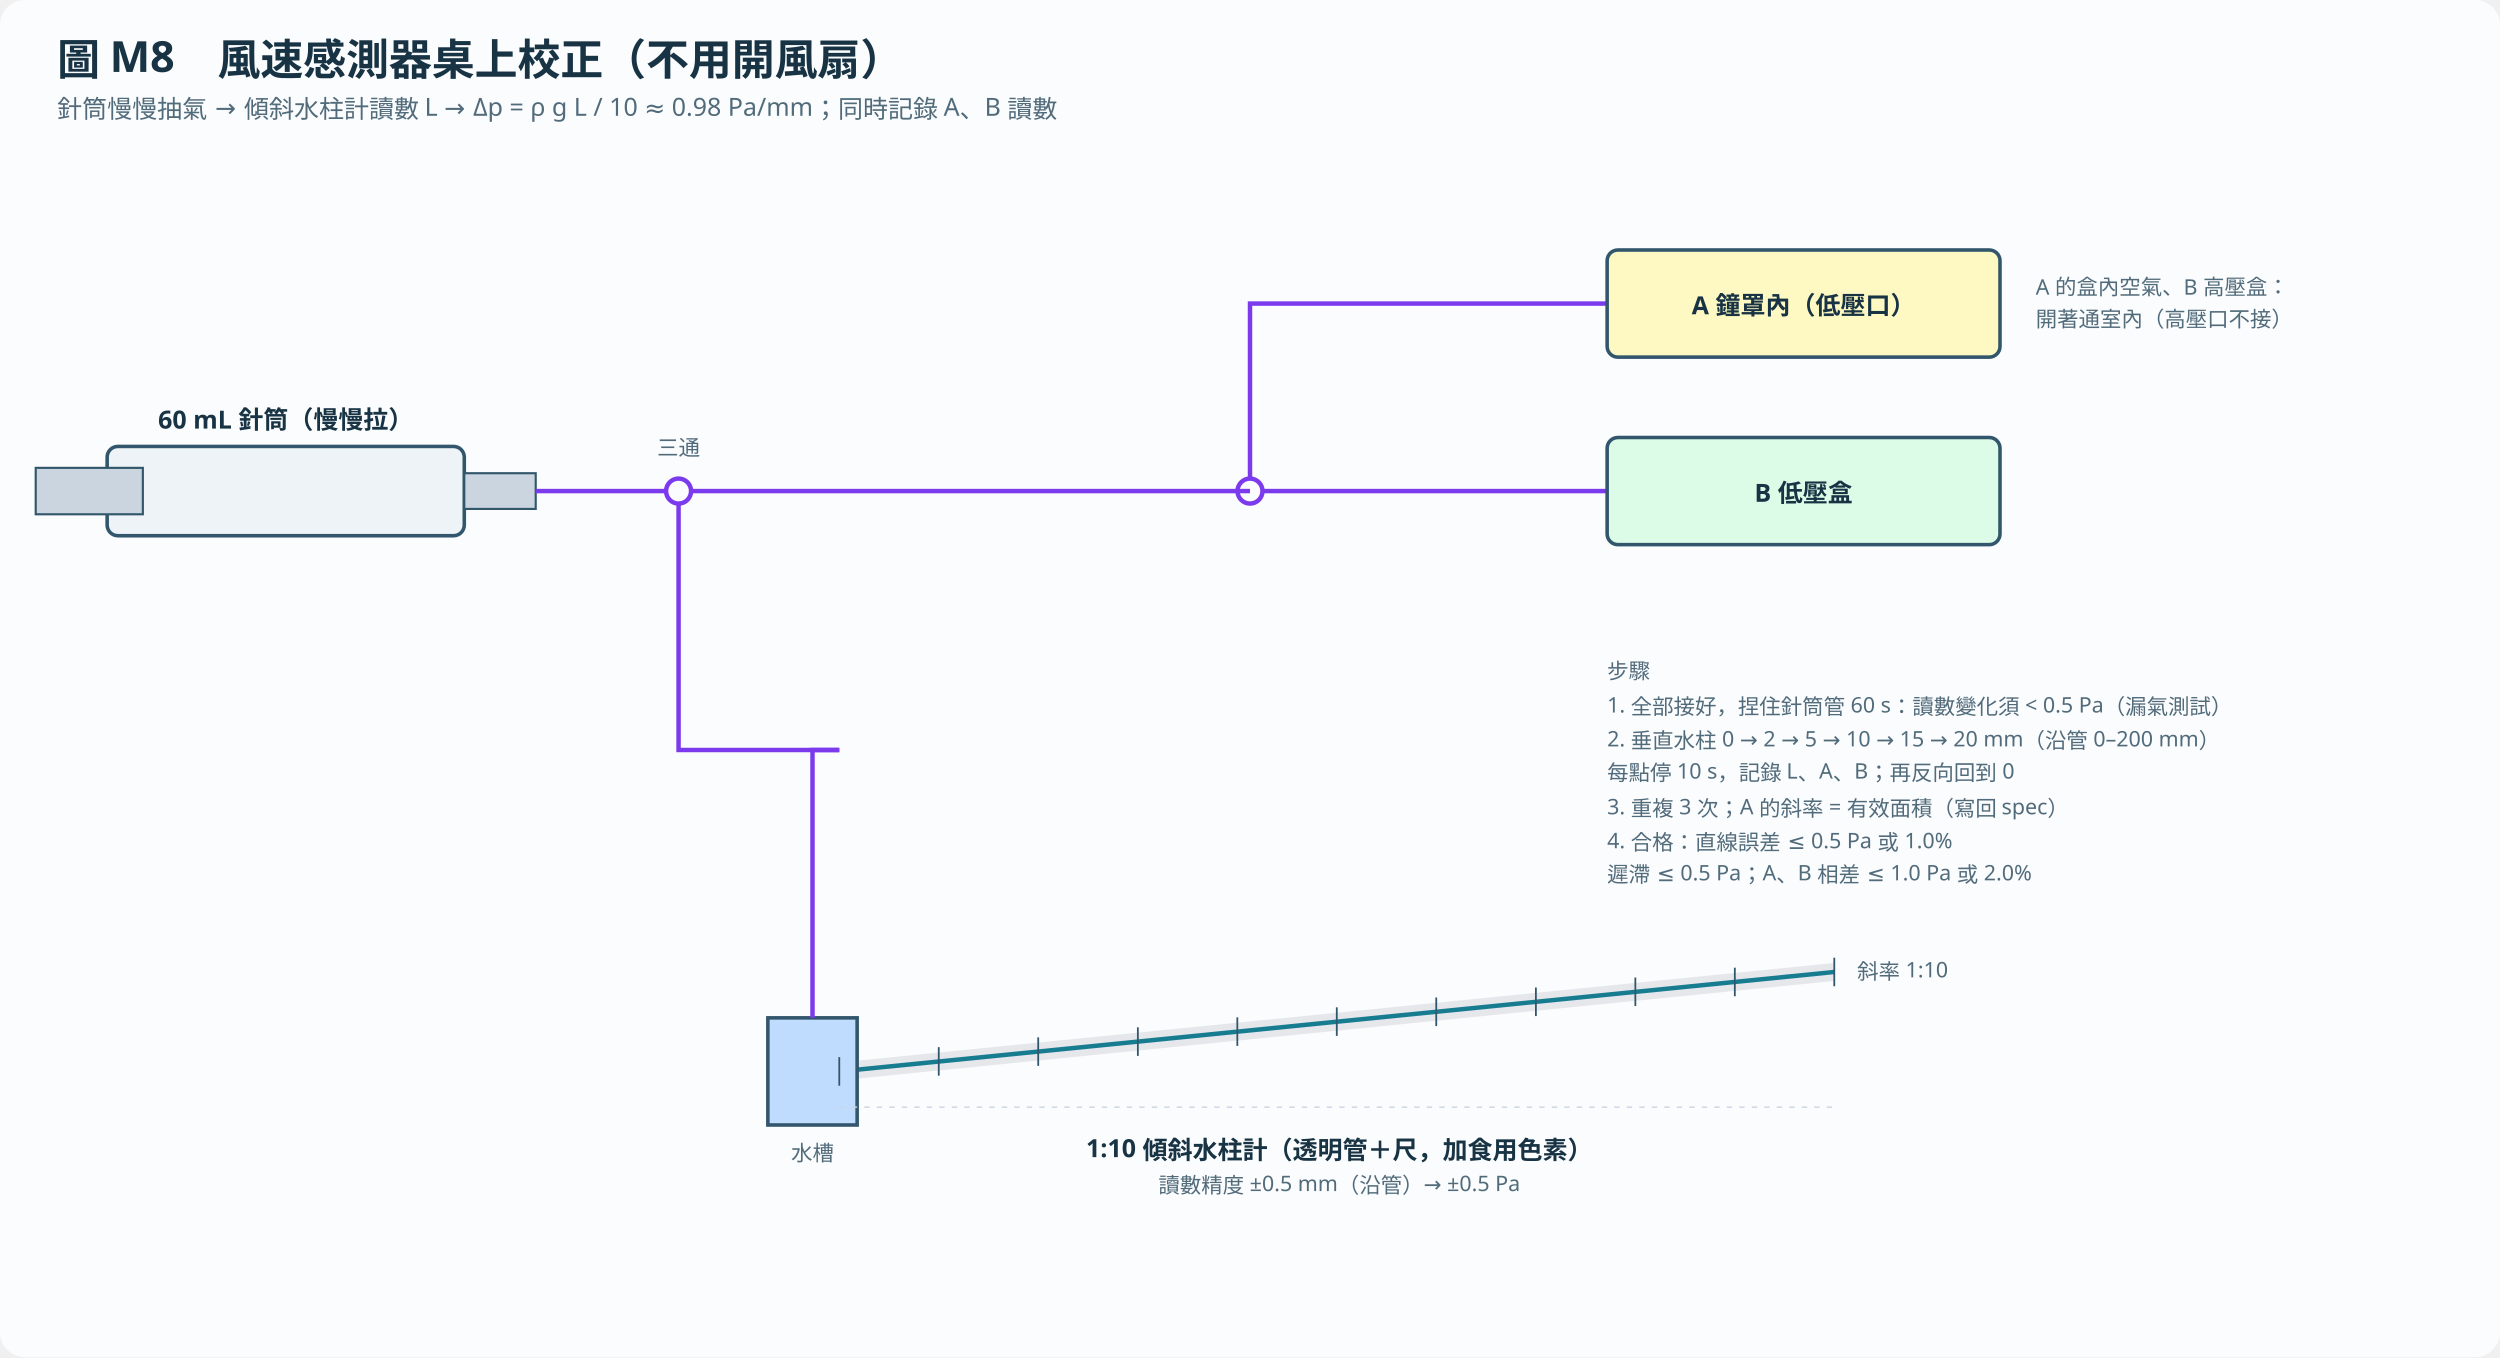
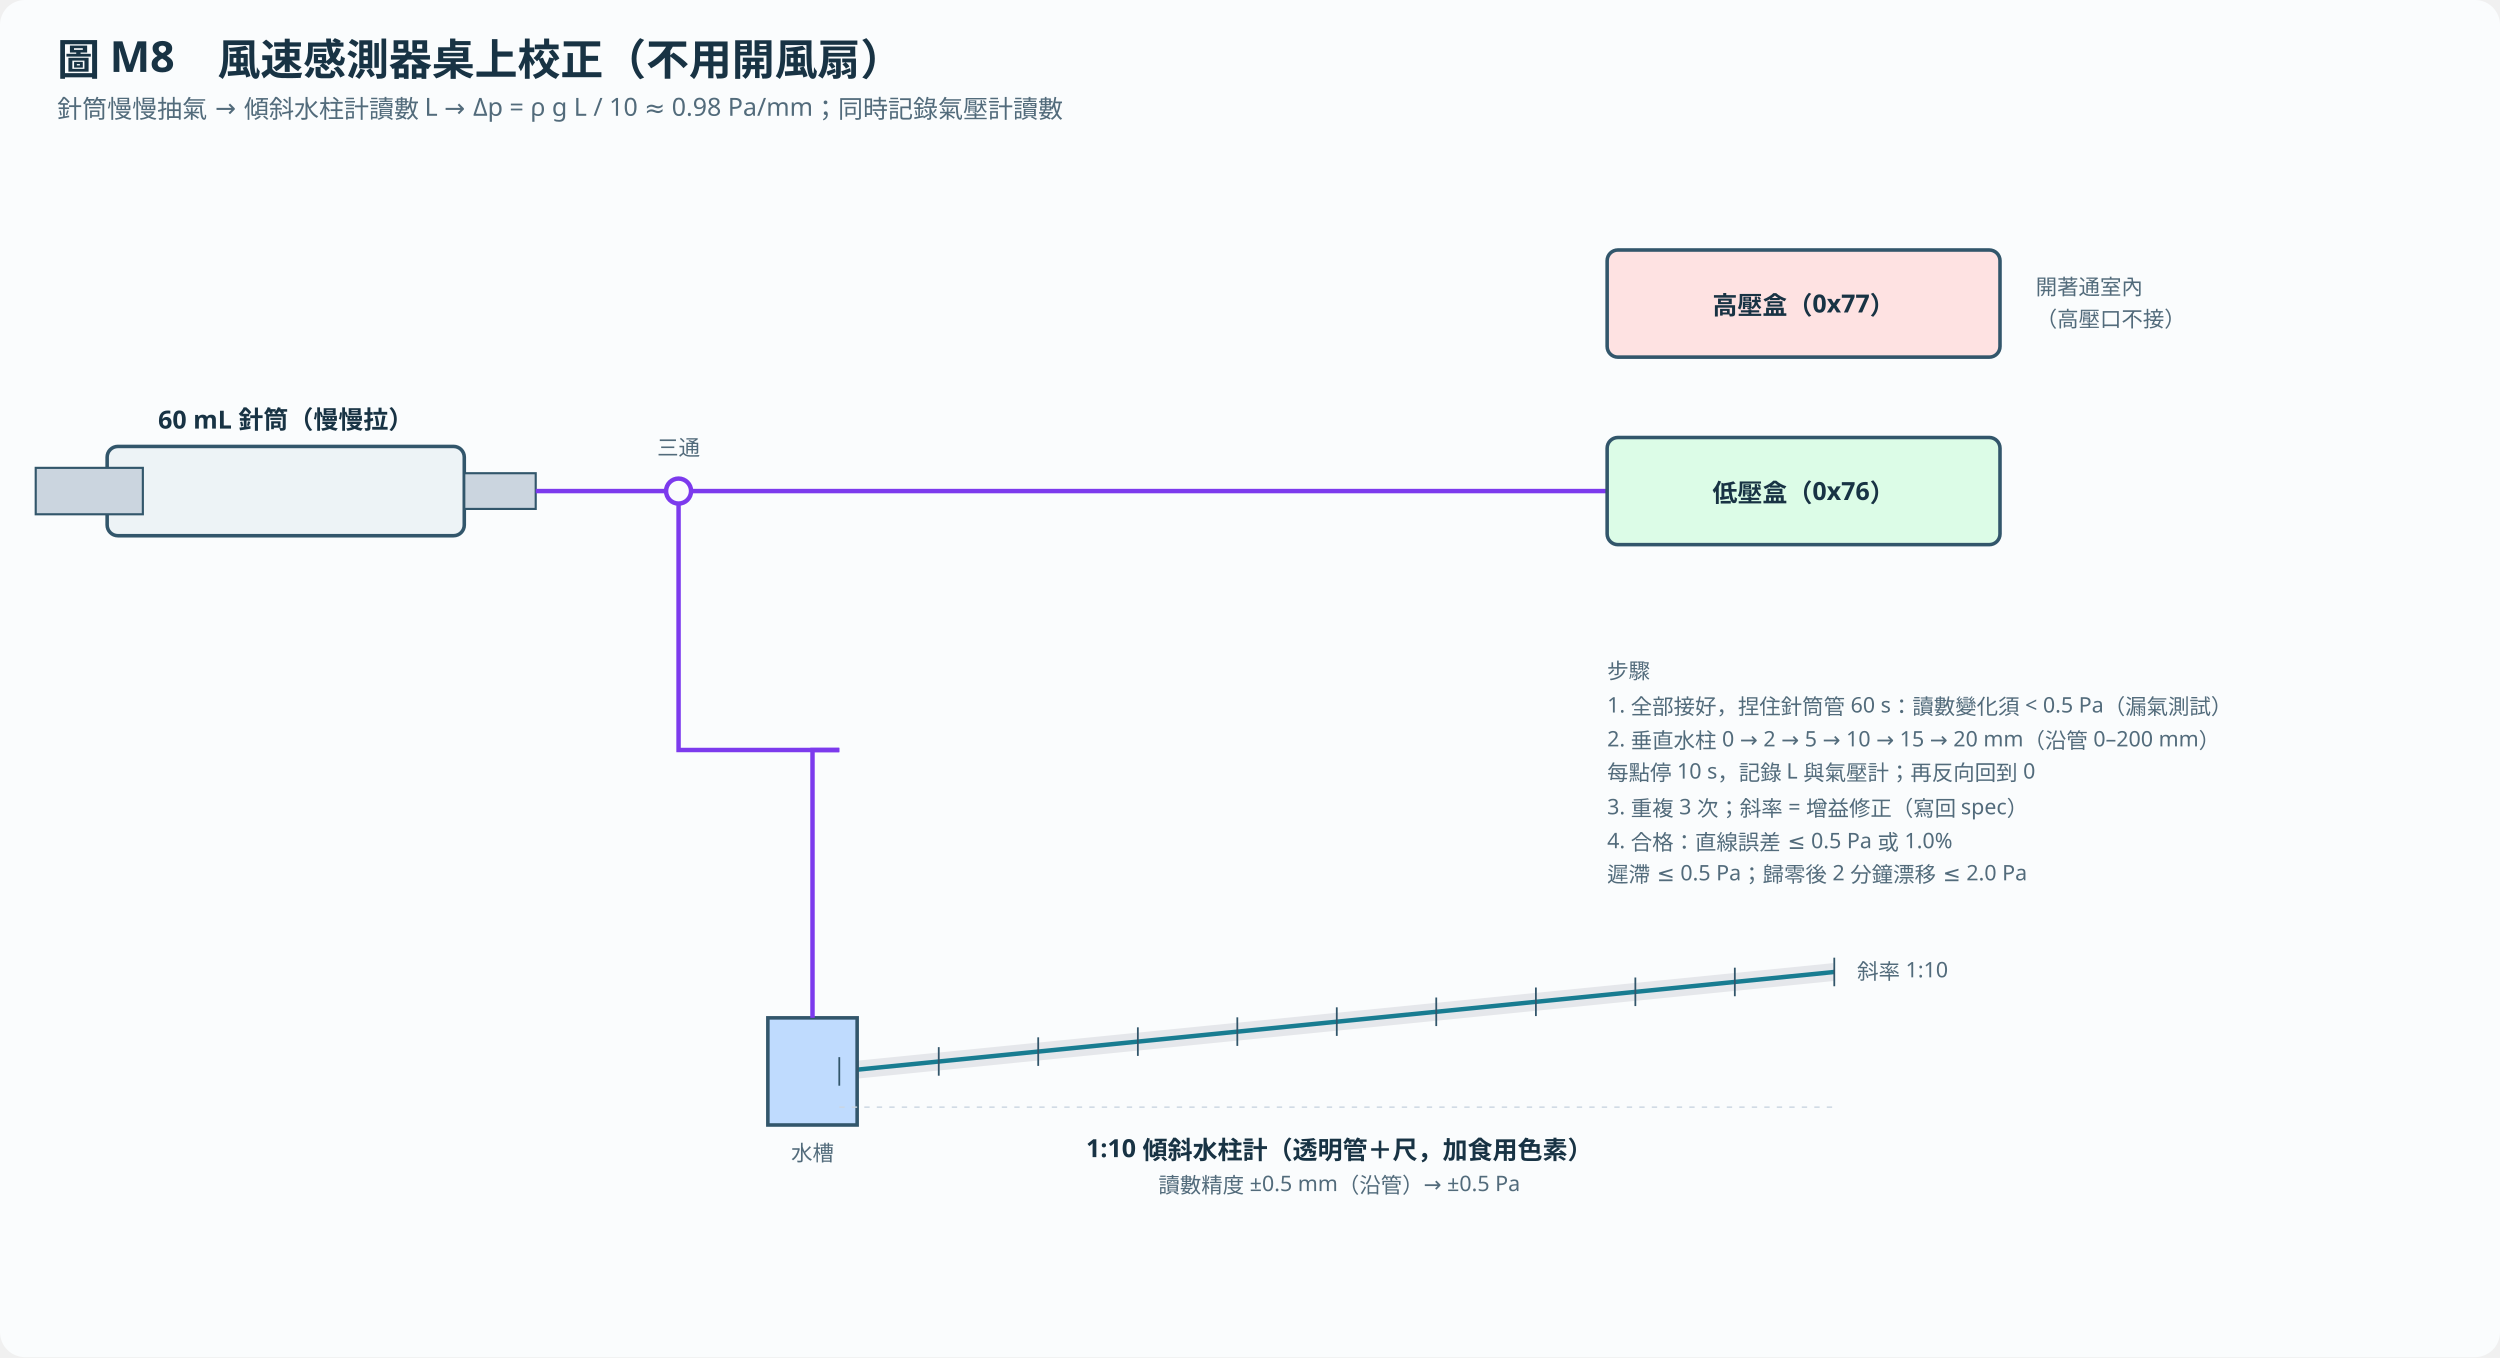
<svg xmlns="http://www.w3.org/2000/svg" width="1400" height="760" viewBox="0 0 1400 760" role="img" aria-labelledby="title desc">
  <defs>
    <marker id="a" viewBox="0 0 10 10" refX="10" refY="5" markerWidth="7" markerHeight="7" orient="auto-start-reverse">
      <path d="M0,1 L10,5 L0,9 z" fill="#6b7280" />
    </marker>
    <marker id="f" viewBox="0 0 10 10" refX="9" refY="5" markerWidth="8" markerHeight="8" orient="auto">
      <path d="M0,0 L10,5 L0,10 z" fill="#187c91" />
    </marker>
    <marker id="o" viewBox="0 0 10 10" refX="9" refY="5" markerWidth="7" markerHeight="7" orient="auto">
      <path d="M0,0 L10,5 L0,10 z" fill="#c2410c" />
    </marker>
    <pattern id="hc" width="5" height="8" patternUnits="userSpaceOnUse">
      <path d="M0 0V8 M0 4H5" stroke="#8aa4b2" stroke-width="0.8" />
    </pattern>
    <pattern id="hatch" width="6" height="6" patternUnits="userSpaceOnUse" patternTransform="rotate(45)">
      <path d="M0 0V6" stroke="#94a3b8" stroke-width="1" />
    </pattern>
    <style>
text{font-family:'PingFang TC','Heiti TC','Noto Sans TC','Microsoft JhengHei',sans-serif;fill:#183344}
.t{font-size:24px;font-weight:700} .st{font-size:14px;fill:#526b7b}
.l{font-size:14px;font-weight:600} .n{font-size:12px;fill:#526b7b} .d{font-size:12px;fill:#374151}
.w{font-size:12px;fill:#c2410c;font-weight:600}
.halo{paint-order:stroke;stroke:#ffffff;stroke-width:4px;stroke-linejoin:round}
.shell{stroke:#32566b;stroke-width:2;fill:#edf3f6}
.shell0{stroke:#32566b;stroke-width:2;fill:none}
.thin{stroke:#32566b;stroke-width:1;fill:none}
.pc{stroke:#32566b;stroke-width:2;fill:#e3f1f7}
.solid{stroke:#32566b;stroke-width:1.2;fill:#cbd5df}
.dark{stroke:#1f2937;stroke-width:1;fill:#4b5563}
.car{stroke:#475569;stroke-width:1.2;fill:#e2e8f0}
.air{stroke:#187c91;stroke-width:2;fill:none}
.airf{fill:#187c91}
.scr{stroke:#187c91;stroke-width:2;stroke-dasharray:6 4;fill:none}
.dim{stroke:#6b7280;stroke-width:1;fill:none}
.ext{stroke:#9ca3af;stroke-width:0.8;fill:none}
.guide{stroke:#cbd5e1;stroke-width:0.8;stroke-dasharray:3 4;fill:none}
.tbd{stroke:#c2410c;stroke-width:1.4;stroke-dasharray:5 3;fill:none}
.tbdf{stroke:#c2410c;stroke-width:1.4;stroke-dasharray:5 3;fill:#fff7ed}
.cl{stroke:#94a3b8;stroke-width:1;stroke-dasharray:14 4 2 4;fill:none}
.grid{stroke:#e5e7eb;stroke-width:1;fill:none}
.axis{stroke:#374151;stroke-width:1.2;fill:none}
.c1{stroke:#187c91;stroke-width:2.5;fill:none} .c2{stroke:#7c3aed;stroke-width:2.5;fill:none}
.c3{stroke:#187c91;stroke-width:2;stroke-dasharray:6 4;fill:none}
.bar{fill:#187c91} .bar2{fill:#94a3b8}
.hc{fill:url(#hc);stroke:#32566b;stroke-width:1}
</style>
  </defs>
  <rect width="1400" height="760" rx="14" fill="#fafcfd" />
  <text x="32.0" y="42.0" class="t" text-anchor="start">圖 M8　風速感測器桌上校正（不用開風扇）</text>
-   <text x="32.0" y="66.0" class="st" text-anchor="start">針筒慢慢抽氣 → 傾斜水柱計讀數 L → Δp = ρ g L / 10 ≈ 0.98 Pa/mm；同時記錄 A、B 讀數</text>
+   <text x="32.0" y="66.0" class="st" text-anchor="start">針筒慢慢抽氣 → 傾斜水柱計讀數 L → Δp = ρ g L / 10 ≈ 0.98 Pa/mm；同時記錄氣壓計讀數</text>
  <rect x="60.0" y="250.0" width="200.0" height="50.0" class="shell" rx="6" />
  <rect x="260.0" y="265.0" width="40.0" height="20.0" class="solid" />
  <rect x="20.0" y="262.0" width="60.0" height="26.0" class="solid" />
  <text x="160.0" y="240.0" class="l" text-anchor="middle">60 mL 針筒（慢慢拉）</text>
  <circle cx="380.0" cy="275.0" r="7.0" class="c2" />
  <line x1="300.0" y1="275.0" x2="373.0" y2="275.0" class="c2" />
  <text x="380.0" y="255.0" class="n" text-anchor="middle">三通</text>
  <path d="M380,282 L380,420 L470,420" class="c2" />
-   <path d="M387,275 L700,275" class="c2" />
-   <circle cx="700.0" cy="275.0" r="7.0" class="c2" />
-   <path d="M700,268 L700,170 L900,170" class="c2" />
-   <path d="M707,275 L900,275" class="c2" />
-   <rect x="900.0" y="140.0" width="220.0" height="60.0" class="shell" rx="6" style="fill:#fef9c3" />
-   <text x="1010.0" y="176.0" class="l" text-anchor="middle">A 鐘罩內（低壓口）</text>
+   <path d="M387,275 L900,275" class="c2" />
  <rect x="900.0" y="245.0" width="220.0" height="60.0" class="shell" rx="6" style="fill:#dcfce7" />
-   <text x="1010.0" y="281.0" class="l" text-anchor="middle">B 低壓盒</text>
-   <text x="1140.0" y="165.0" class="n" text-anchor="start">A 的盒內空氣、B 高壓盒：</text>
-   <text x="1140.0" y="183.0" class="n" text-anchor="start">開著通室內（高壓口不接）</text>
+   <text x="1010.0" y="281.0" class="l" text-anchor="middle">低壓盒（0x76）</text>
+   <rect x="900.0" y="140.0" width="220.0" height="60.0" class="shell" rx="6" style="fill:#fee2e2" />
+   <text x="1010.0" y="176.0" class="l" text-anchor="middle">高壓盒（0x77）</text>
+   <text x="1140.0" y="165.0" class="n" text-anchor="start">開著通室內</text>
+   <text x="1140.0" y="183.0" class="n" text-anchor="start">（高壓口不接）</text>
  <line x1="470.0" y1="600.0" x2="1027.2" y2="544.3" class="shell0" style="stroke-width:10;stroke:#e5e7eb" />
  <line x1="470.0" y1="600.0" x2="1027.2" y2="544.3" class="c1" />
  <rect x="430.0" y="570.0" width="50.0" height="60.0" class="pc" style="fill:#bfdbfe" />
  <text x="455.0" y="650.0" class="n" text-anchor="middle">水槽</text>
  <path d="M470,420 L455,420 L455,570" class="c2" />
  <line x1="470.0" y1="620.0" x2="1030.0" y2="620.0" class="guide" />
  <text x="1040.0" y="548.3" class="n" text-anchor="start">斜率 1:10</text>
  <line x1="470.0" y1="592.0" x2="470.0" y2="608.0" class="thin" />
  <line x1="525.7" y1="586.4" x2="525.7" y2="602.4" class="thin" />
  <line x1="581.4" y1="580.9" x2="581.4" y2="596.9" class="thin" />
  <line x1="637.2" y1="575.3" x2="637.2" y2="591.3" class="thin" />
  <line x1="692.9" y1="569.7" x2="692.9" y2="585.7" class="thin" />
  <line x1="748.6" y1="564.1" x2="748.6" y2="580.1" class="thin" />
  <line x1="804.3" y1="558.6" x2="804.3" y2="574.6" class="thin" />
  <line x1="860.1" y1="553.0" x2="860.1" y2="569.0" class="thin" />
  <line x1="915.8" y1="547.4" x2="915.8" y2="563.4" class="thin" />
  <line x1="971.5" y1="541.9" x2="971.5" y2="557.9" class="thin" />
  <line x1="1027.2" y1="536.3" x2="1027.2" y2="552.3" class="thin" />
  <text x="750.0" y="648.0" class="l" text-anchor="middle">1:10 傾斜水柱計（透明管＋尺，加食用色素）</text>
  <text x="750.0" y="668.0" class="n" text-anchor="middle">讀數精度 ±0.5 mm（沿管）→ ±0.5 Pa</text>
  <text x="900.0" y="380.0" class="n" text-anchor="start">步驟</text>
  <text x="900.0" y="399.0" class="n" text-anchor="start">1. 全部接好，捏住針筒管 60 s：讀數變化須 &lt; 0.5 Pa（漏氣測試）</text>
  <text x="900.0" y="418.0" class="n" text-anchor="start">2. 垂直水柱 0 → 2 → 5 → 10 → 15 → 20 mm（沿管 0–200 mm）</text>
-   <text x="900.0" y="437.0" class="n" text-anchor="start">   每點停 10 s，記錄 L、A、B；再反向回到 0</text>
-   <text x="900.0" y="456.0" class="n" text-anchor="start">3. 重複 3 次；A 的斜率 = 有效面積（寫回 spec）</text>
+   <text x="900.0" y="437.0" class="n" text-anchor="start">   每點停 10 s，記錄 L 與氣壓計；再反向回到 0</text>
+   <text x="900.0" y="456.0" class="n" text-anchor="start">3. 重複 3 次；斜率 = 增益修正（寫回 spec）</text>
  <text x="900.0" y="475.0" class="n" text-anchor="start">4. 合格：直線誤差 ≤ 0.5 Pa 或 1.0%</text>
-   <text x="900.0" y="494.0" class="n" text-anchor="start">   遲滯 ≤ 0.5 Pa；A、B 相差 ≤ 1.0 Pa 或 2.0%</text>
+   <text x="900.0" y="494.0" class="n" text-anchor="start">   遲滯 ≤ 0.5 Pa；歸零後 2 分鐘漂移 ≤ 2.0 Pa</text>
</svg>
